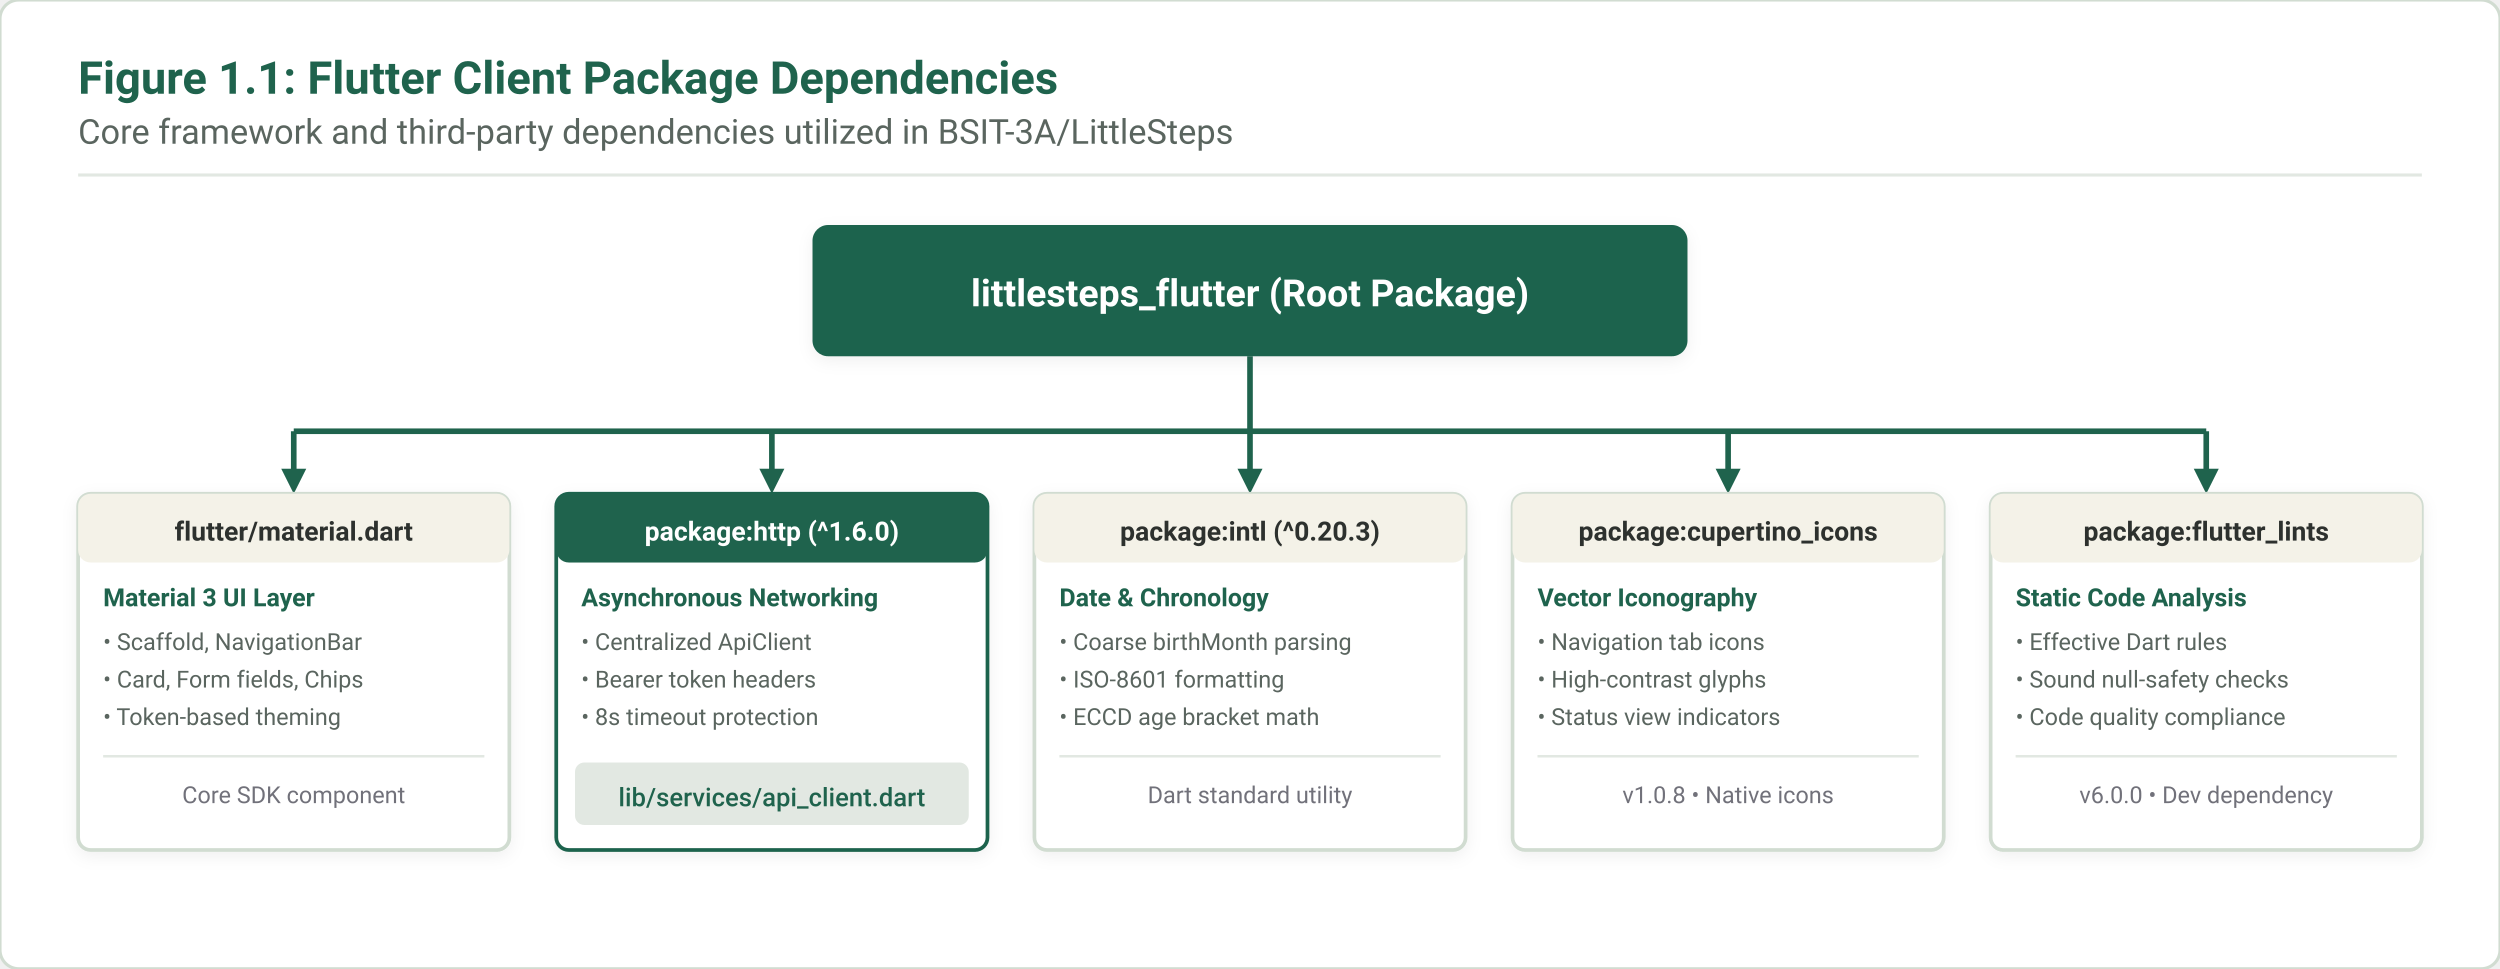
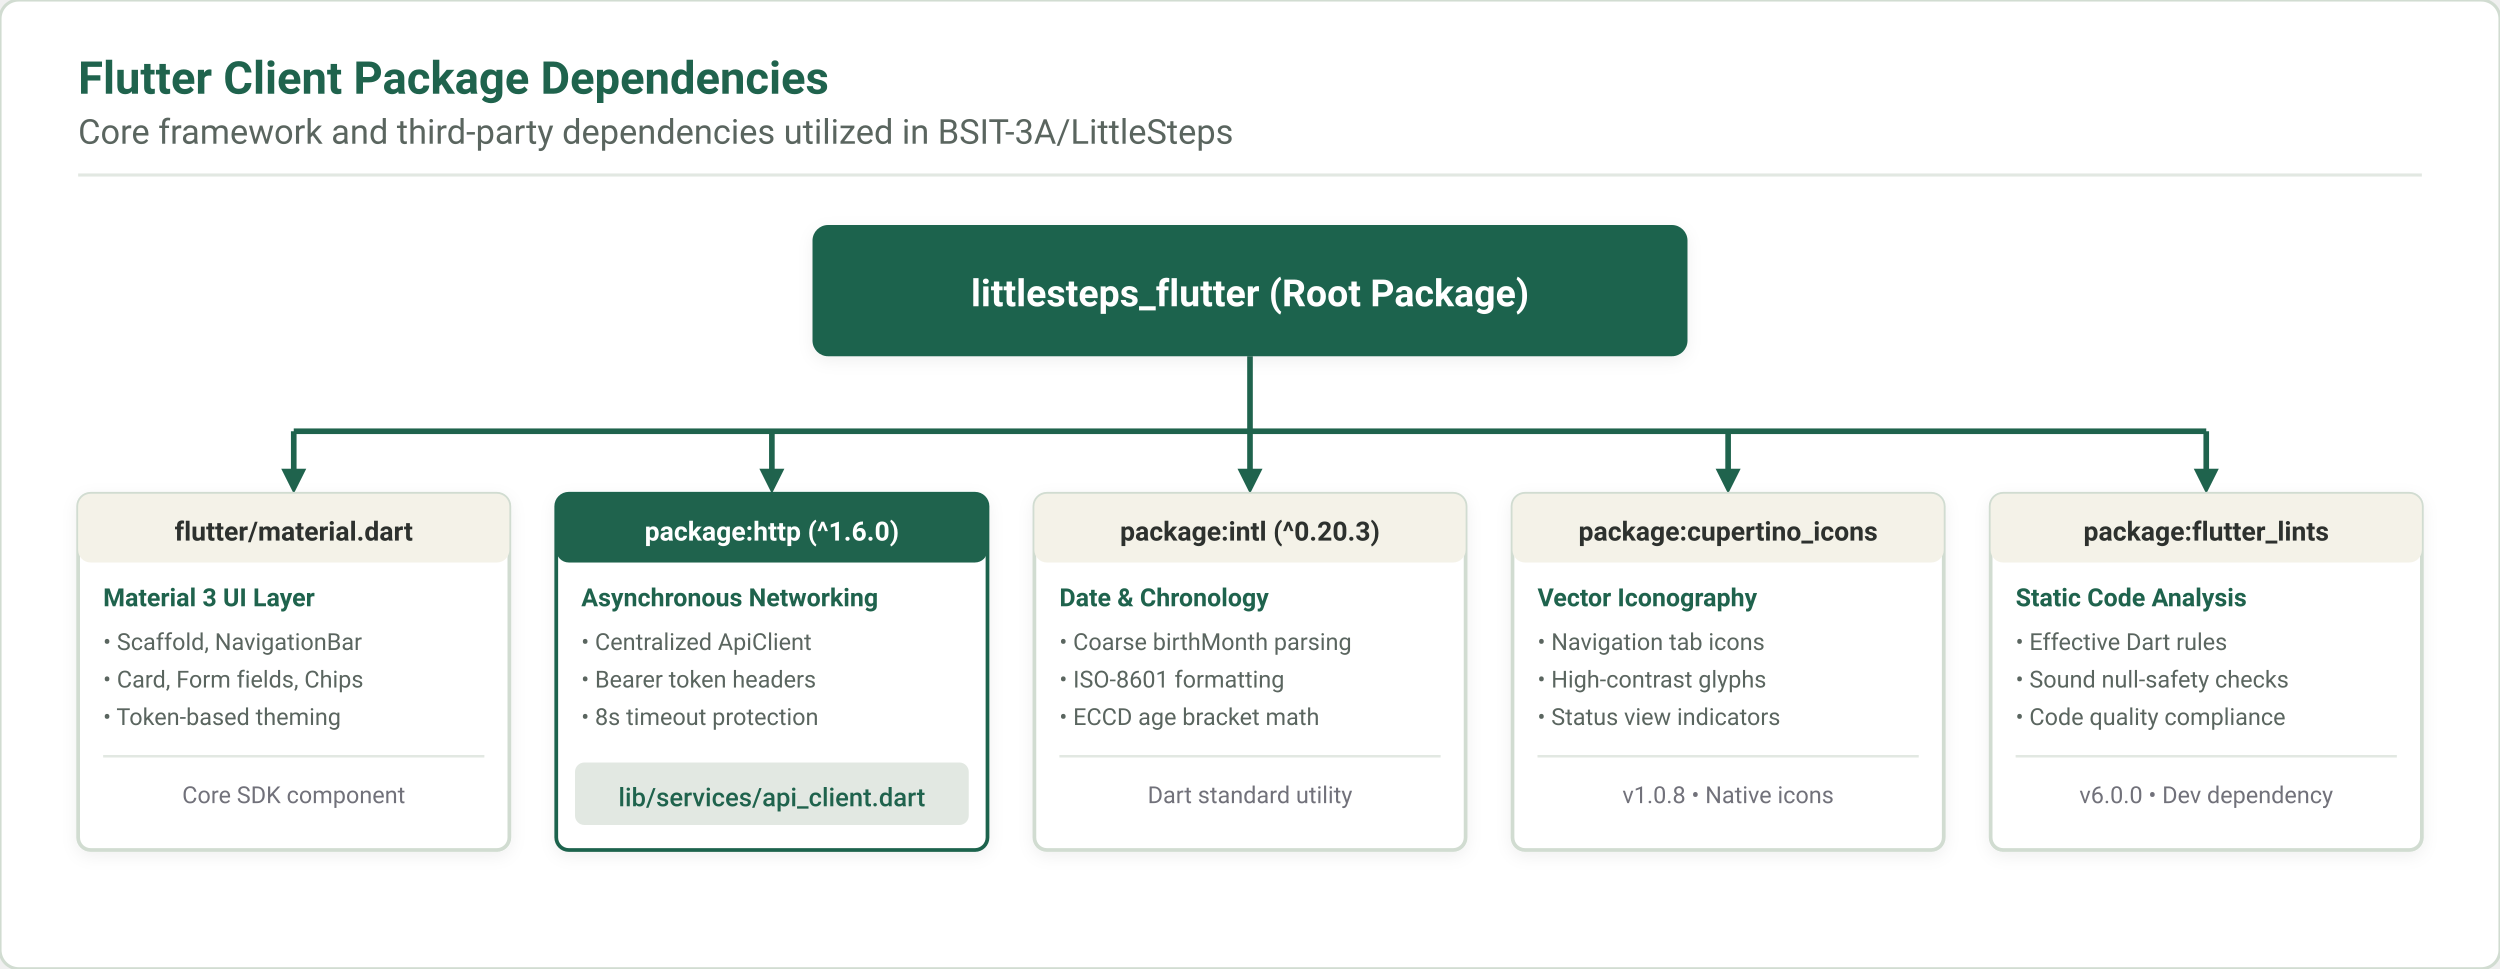
<svg xmlns="http://www.w3.org/2000/svg" width="800" height="310" viewBox="0 0 800 310" font-family="-apple-system, BlinkMacSystemFont, &quot;Segoe UI&quot;, Roboto, &quot;Helvetica Neue&quot;, Arial, sans-serif">
  <defs>
    <filter id="shadow-pkg" x="-2%" y="-3%" width="104%" height="108%" filterUnits="userSpaceOnUse">
      <feDropShadow dx="0" dy="1.5" stdDeviation="2.5" flood-color="#000000" flood-opacity="0.06" />
    </filter>
  </defs>
  <rect width="800" height="310" fill="#FFFFFF" rx="6" stroke="#D1DCD1" stroke-width="1" />
-   <text x="25" y="30" font-size="14.5" font-weight="700" fill="#1F634D">Figure 1.1: Flutter Client Package Dependencies</text>
+   <text x="25" y="30" font-size="14.5" font-weight="700" fill="#1F634D">Flutter Client Package Dependencies</text>
  <text x="25" y="46" font-size="11" fill="#5A655F">Core framework and third-party dependencies utilized in BSIT-3A/LittleSteps</text>
  <line x1="25" y1="56" x2="775" y2="56" stroke="#E2E8E2" stroke-width="1" />
  <g transform="translate(260, 72)">
    <rect width="280" height="42" rx="5" fill="#1F634D" filter="url(#shadow-pkg)" />
    <text x="140" y="26" font-size="12" font-weight="700" fill="#FFFFFF" text-anchor="middle">littlesteps_flutter (Root Package)</text>
  </g>
  <line x1="400" y1="114" x2="400" y2="138" stroke="#1F634D" stroke-width="1.8" />
  <line x1="94" y1="138" x2="706" y2="138" stroke="#1F634D" stroke-width="1.8" />
  <line x1="94" y1="138" x2="94" y2="154" stroke="#1F634D" stroke-width="1.8" />
  <polygon points="90,150 94,158 98,150" fill="#1F634D" />
  <line x1="247" y1="138" x2="247" y2="154" stroke="#1F634D" stroke-width="1.8" />
  <polygon points="243,150 247,158 251,150" fill="#1F634D" />
  <line x1="400" y1="138" x2="400" y2="154" stroke="#1F634D" stroke-width="1.8" />
  <polygon points="396,150 400,158 404,150" fill="#1F634D" />
  <line x1="553" y1="138" x2="553" y2="154" stroke="#1F634D" stroke-width="1.8" />
  <polygon points="549,150 553,158 557,150" fill="#1F634D" />
  <line x1="706" y1="138" x2="706" y2="154" stroke="#1F634D" stroke-width="1.8" />
  <polygon points="702,150 706,158 710,150" fill="#1F634D" />
  <g transform="translate(25, 158)">
    <rect width="138" height="114" rx="4" fill="#FFFFFF" stroke="#D1DCD1" stroke-width="1.2" filter="url(#shadow-pkg)" />
    <rect width="138" height="22" rx="4" fill="#F4F2E8" />
    <text x="69" y="15" font-size="8.5" font-weight="700" fill="#2D312E" text-anchor="middle">flutter/material.dart</text>
    <text x="8" y="36" font-size="8" font-weight="600" fill="#1F634D">Material 3 UI Layer</text>
    <text x="8" y="50" font-size="7.5" fill="#5A655F">• Scaffold, NavigationBar</text>
    <text x="8" y="62" font-size="7.5" fill="#5A655F">• Card, Form fields, Chips</text>
    <text x="8" y="74" font-size="7.5" fill="#5A655F">• Token-based theming</text>
    <line x1="8" y1="84" x2="130" y2="84" stroke="#E2E8E2" stroke-width="0.8" />
    <text x="69" y="99" font-size="7.5" fill="#71717A" text-anchor="middle">Core SDK component</text>
  </g>
  <g transform="translate(178, 158)">
    <rect width="138" height="114" rx="4" fill="#FFFFFF" stroke="#1F634D" stroke-width="1.2" filter="url(#shadow-pkg)" />
    <rect width="138" height="22" rx="4" fill="#1F634D" />
    <text x="69" y="15" font-size="8.5" font-weight="700" fill="#FFFFFF" text-anchor="middle">package:http (^1.6.0)</text>
    <text x="8" y="36" font-size="8" font-weight="600" fill="#1F634D">Asynchronous Networking</text>
    <text x="8" y="50" font-size="7.5" fill="#5A655F">• Centralized ApiClient</text>
    <text x="8" y="62" font-size="7.5" fill="#5A655F">• Bearer token headers</text>
    <text x="8" y="74" font-size="7.5" fill="#5A655F">• 8s timeout protection</text>
    <rect x="6" y="86" width="126" height="20" rx="3" fill="#E2E8E2" />
    <text x="69" y="100" font-size="8.2" font-weight="500" fill="#1F634D" text-anchor="middle">lib/services/api_client.dart</text>
  </g>
  <g transform="translate(331, 158)">
    <rect width="138" height="114" rx="4" fill="#FFFFFF" stroke="#D1DCD1" stroke-width="1.2" filter="url(#shadow-pkg)" />
    <rect width="138" height="22" rx="4" fill="#F4F2E8" />
    <text x="69" y="15" font-size="8.5" font-weight="700" fill="#2D312E" text-anchor="middle">package:intl (^0.20.3)</text>
    <text x="8" y="36" font-size="8" font-weight="600" fill="#1F634D">Date &amp; Chronology</text>
    <text x="8" y="50" font-size="7.5" fill="#5A655F">• Coarse birthMonth parsing</text>
    <text x="8" y="62" font-size="7.5" fill="#5A655F">• ISO-8601 formatting</text>
    <text x="8" y="74" font-size="7.5" fill="#5A655F">• ECCD age bracket math</text>
    <line x1="8" y1="84" x2="130" y2="84" stroke="#E2E8E2" stroke-width="0.8" />
    <text x="69" y="99" font-size="7.5" fill="#71717A" text-anchor="middle">Dart standard utility</text>
  </g>
  <g transform="translate(484, 158)">
    <rect width="138" height="114" rx="4" fill="#FFFFFF" stroke="#D1DCD1" stroke-width="1.2" filter="url(#shadow-pkg)" />
    <rect width="138" height="22" rx="4" fill="#F4F2E8" />
    <text x="69" y="15" font-size="8.5" font-weight="700" fill="#2D312E" text-anchor="middle">package:cupertino_icons</text>
    <text x="8" y="36" font-size="8" font-weight="600" fill="#1F634D">Vector Iconography</text>
    <text x="8" y="50" font-size="7.5" fill="#5A655F">• Navigation tab icons</text>
    <text x="8" y="62" font-size="7.5" fill="#5A655F">• High-contrast glyphs</text>
    <text x="8" y="74" font-size="7.5" fill="#5A655F">• Status view indicators</text>
    <line x1="8" y1="84" x2="130" y2="84" stroke="#E2E8E2" stroke-width="0.8" />
    <text x="69" y="99" font-size="7.5" fill="#71717A" text-anchor="middle">v1.0.8 • Native icons</text>
  </g>
  <g transform="translate(637, 158)">
    <rect width="138" height="114" rx="4" fill="#FFFFFF" stroke="#D1DCD1" stroke-width="1.2" filter="url(#shadow-pkg)" />
    <rect width="138" height="22" rx="4" fill="#F4F2E8" />
    <text x="69" y="15" font-size="8.5" font-weight="700" fill="#2D312E" text-anchor="middle">package:flutter_lints</text>
    <text x="8" y="36" font-size="8" font-weight="600" fill="#1F634D">Static Code Analysis</text>
    <text x="8" y="50" font-size="7.5" fill="#5A655F">• Effective Dart rules</text>
    <text x="8" y="62" font-size="7.5" fill="#5A655F">• Sound null-safety checks</text>
    <text x="8" y="74" font-size="7.5" fill="#5A655F">• Code quality compliance</text>
    <line x1="8" y1="84" x2="130" y2="84" stroke="#E2E8E2" stroke-width="0.8" />
    <text x="69" y="99" font-size="7.5" fill="#71717A" text-anchor="middle">v6.0.0 • Dev dependency</text>
  </g>
</svg>
